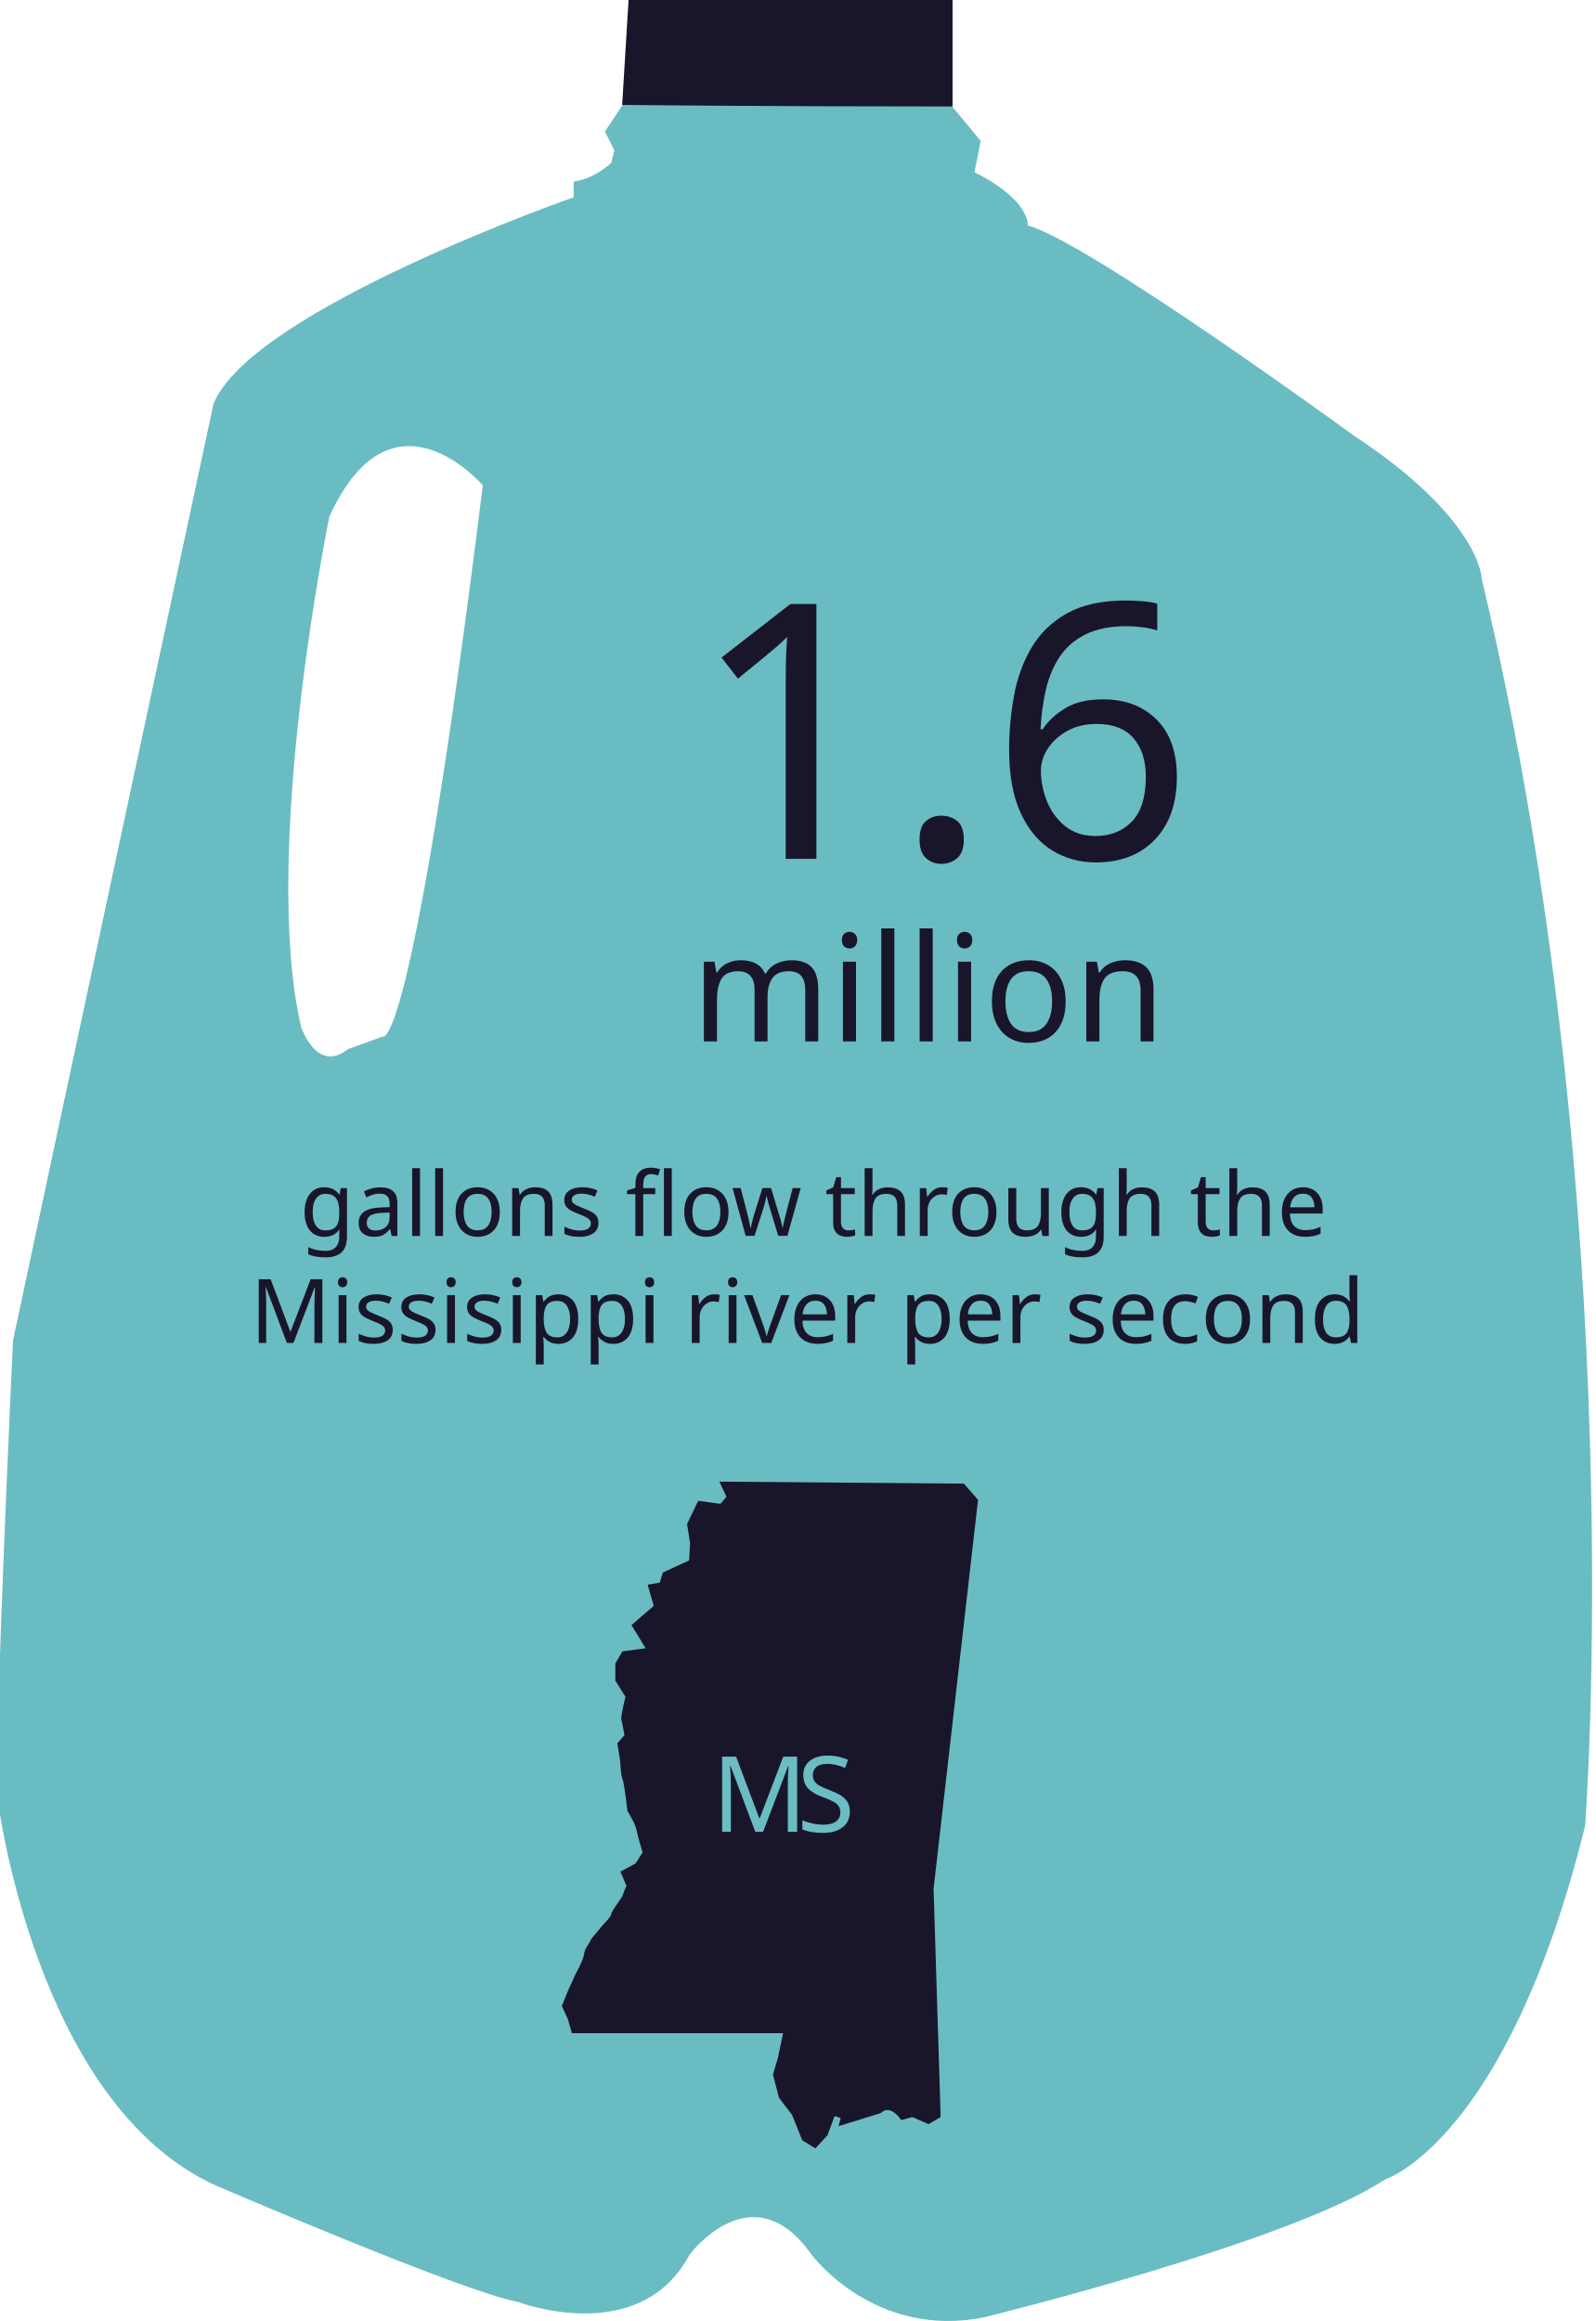
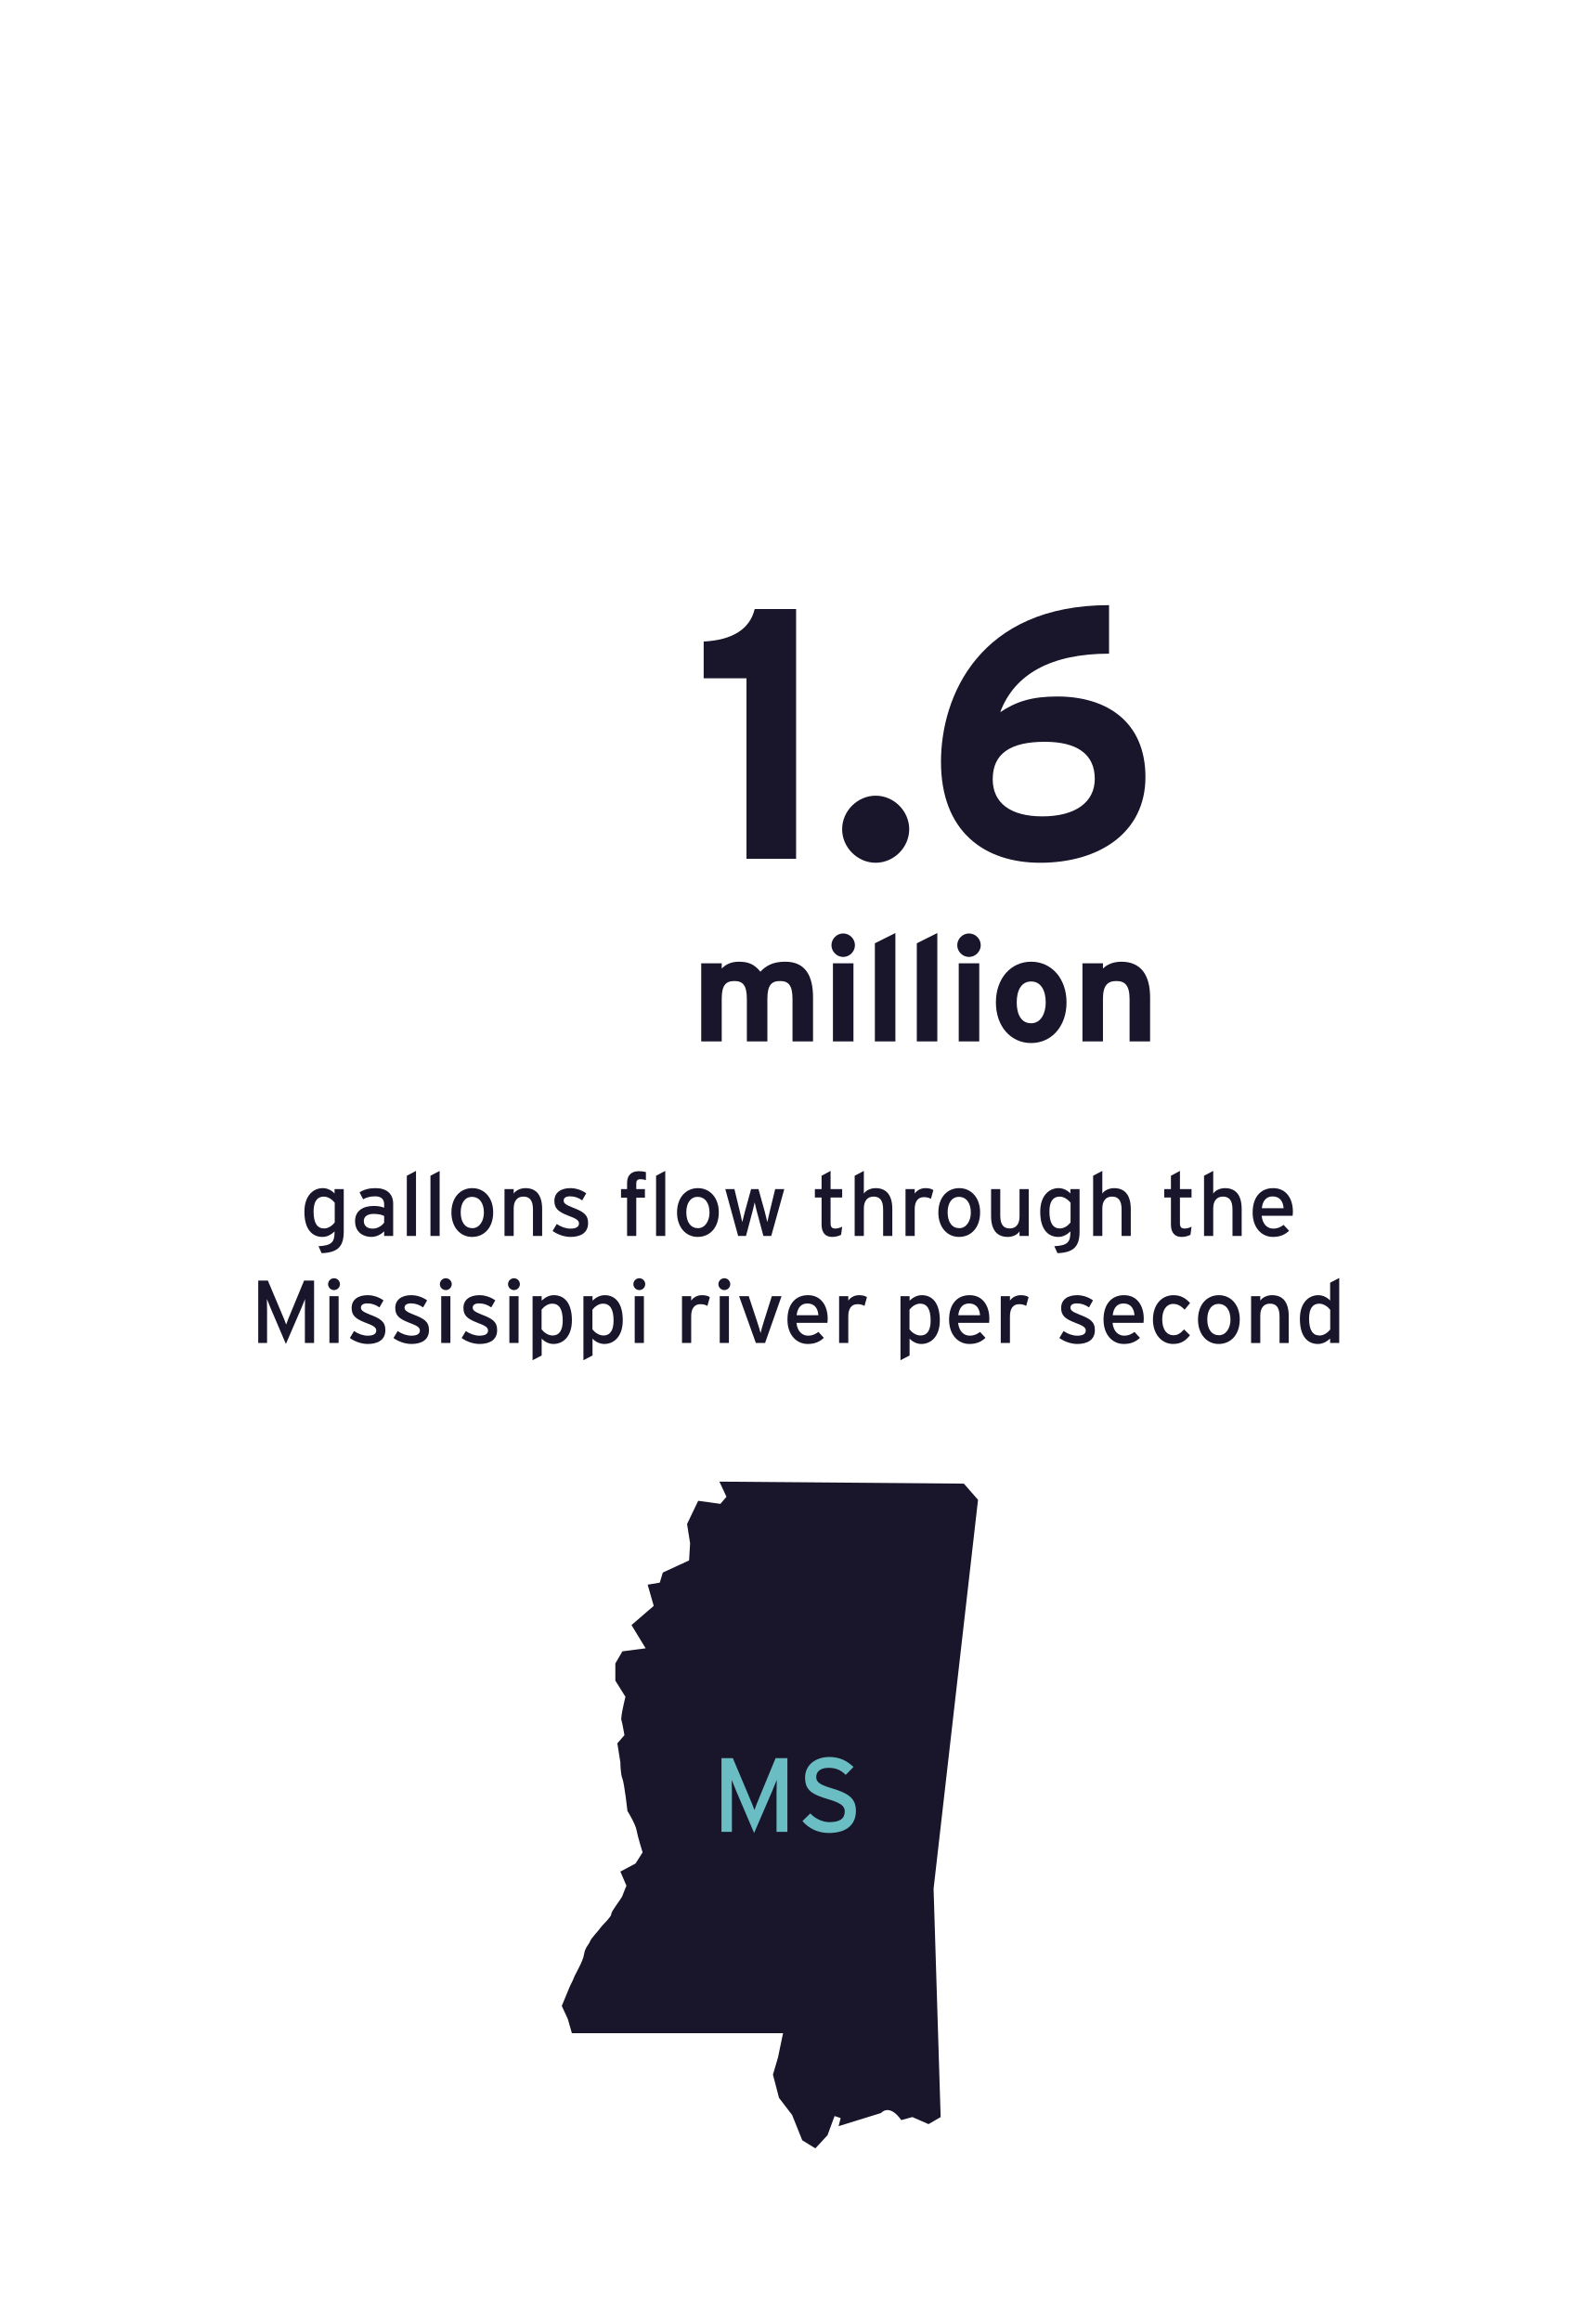
<svg xmlns="http://www.w3.org/2000/svg" version="1.1" id="Layer_1" x="0px" y="0px" width="536.378px" height="780.521px" viewBox="0 0 536.378 780.521" enable-background="new 0 0 536.378 780.521" xml:space="preserve">
-   <g>
-     <g>
-       <path fill="#6ABCC3" d="M329.794,47.392l-2.105,10.53c18.959,9.479,17.902,17.903,17.902,17.903    c20.01,5.263,109.521,70.558,109.521,70.558c43.176,28.433,43.176,48.442,43.176,48.442    c50.553,211.678,34.752,419.134,34.752,419.134c-26.328,106.364-67.396,119.005-67.396,119.005    C434.048,754.024,330.851,779.3,330.851,779.3c-36.859,7.373-57.921-21.062-57.921-21.062c-20.01-28.437-41.069,0-41.069,0    c-16.853,31.595-57.922,15.798-57.922,15.798c-17.903-3.157-101.101-38.964-101.101-38.964    c-61.081-27.386-73.72-130.586-73.72-130.586c-1.052-20.013,5.267-153.751,5.267-153.751    C9.3,427.212,71.786,135.853,71.786,135.853c12.635-31.595,121.105-69.508,121.105-69.508v-5.267    c7.373-1.051,12.637-6.318,12.637-6.318l1.055-4.212l-3.161-6.318l8.424-12.636l2.175-18.333l100.025,15.161L329.794,47.392z     M162.352,163.23c0,0-30.543-35.806-51.604,10.534c0,0-23.17,112.683-9.479,171.655c0,0,5.267,15.797,15.798,7.373l11.584-4.212    C128.651,348.581,138.13,358.056,162.352,163.23z" />
-     </g>
-     <path fill="#19152B" d="M209.215,35.279c0,0,45.303,0.528,111.105,0.528V0H211.368L209.215,35.279z" />
+   <rect x="32.689" y="381.761" fill="none" width="468" height="82" />
+   <g enable-background="new    ">
+     <path fill="#19162B" d="M251.022,288.815v-60.718h-14.399v-12.359c9.36-0.479,15.479-3.96,17.159-10.919h13.92v83.996H251.022z" />
+     <path fill="#19162B" d="M294.462,290.136c-6.12,0-11.279-5.16-11.279-11.28c0-6.119,5.159-11.279,11.279-11.279   c6.119,0,11.279,5.16,11.279,11.279C305.742,284.976,300.582,290.136,294.462,290.136z" />
+     <path fill="#19162B" d="M349.78,290.136c-18.72,0-33.358-10.439-33.358-33.959c0-22.079,12.959-52.678,56.518-52.678v16.319   c-19.439,0-31.799,6.84-36.599,19.679c5.399-3.6,10.679-5.279,19.199-5.279c16.679,0,29.639,8.52,29.639,27.119   C385.178,280.056,369.58,290.136,349.78,290.136z M351.339,249.457c-11.399,0-17.52,3.84-17.52,12.6   c0,7.8,5.76,12.479,16.68,12.479c11.16,0,17.639-4.8,17.639-12.6C368.138,253.417,361.9,249.457,351.339,249.457z" />
  </g>
-   <rect x="32.689" y="381.761" fill="none" width="468" height="82" />
-   <text transform="matrix(1 0 0 1 231.9434 288.8154)" fill="#19162B" font-family="'Interstate-Bold'" font-size="120">1.6</text>
-   <text transform="matrix(1 0 0 1 410.3403 288.8154)" font-family="'Interstate-Bold'" font-size="70"> </text>
-   <text transform="matrix(1 0 0 1 232.4434 350.21)" fill="#19162B" font-family="'Interstate-Bold'" font-size="50">million</text>
-   <path fill="#19162B" d="M316.314,711.947l-2.379-76.781l14.949-130.799l-4.758-5.438l-82.216-0.68l2.378,5.096l-2.038,2.379  l-7.474-1.021l-3.738,7.812l1.019,6.456l-0.339,5.775l-8.833,4.077l-1.019,3.396l-4.077,0.682l2.038,7.134l-7.475,6.456l4.757,7.812  l-7.814,1.021l-2.377,4.076v5.772l3.396,5.438c0,0-1.697,6.793-1.358,7.812c0.339,1.021,1.019,5.101,1.019,5.101l-2.379,2.718  l1.019,6.454c0,0,0,3.737,0.68,5.437c0.68,1.699,1.699,10.871,1.699,10.871s2.718,4.417,3.058,6.456  c0.339,2.038,2.038,7.475,2.038,7.475l-2.379,3.737l-5.096,2.716l2.038,4.758c0,0-1.019,2.38-1.358,3.397  c-0.339,1.02-3.737,5.096-3.737,6.114c0,1.02-3.058,3.735-3.736,4.757c-0.68,1.021-3.059,3.396-3.398,4.416  c-0.339,1.021-1.699,2.039-2.038,4.417c-0.341,2.379-3.059,6.795-3.398,7.812c-0.339,1.021-1.019,2.038-1.699,3.736  c-0.678,1.699-2.377,5.775-2.377,5.775l2.038,4.418l1.358,4.756h71.006l-1.699,8.152l-1.697,5.773l2.039,7.814l4.415,5.773  l3.398,8.493l4.415,2.719l4.078-4.417l2.378-6.454l2.038,0.68l-0.68,2.719l14.27-4.417c0,0,2.718-3.396,6.795,2.379l3.736-1.02  l5.438,2.379L316.314,711.947z" />
-   <text transform="matrix(1 0 0 1 239.3906 616.0195)" fill="#6BBDC4" font-family="'Interstate-Regular'" font-size="35.404">M</text>
-   <text transform="matrix(1 0 0 1 267.9966 616.0195)" fill="#6BBDC4" font-family="'Interstate-Regular'" font-size="35.404">S</text>
+   <g enable-background="new    ">
+     <path fill="#19162B" d="M266.496,350.21v-14.201c0-4.7-1.35-6.1-4.2-6.1c-2.851,0-4.25,1.399-4.25,5.95v14.351h-6.9v-14.201   c0-4.7-1.35-6.1-4.2-6.1s-4.25,1.399-4.25,5.95v14.351h-6.9v-26.252h6.9v1.75c1.2-1.25,3-2.3,5.75-2.3c3.35,0,5.3,0.95,7.25,3.351   c1.8-1.851,4-3.351,8.351-3.351c6.7,0,9.351,4.601,9.351,12.001v14.801H266.496z" />
+     <path fill="#19162B" d="M283.543,321.809c-2.149,0-3.95-1.801-3.95-3.95c0-2.15,1.801-3.95,3.95-3.95c2.15,0,3.95,1.8,3.95,3.95   C287.494,320.008,285.694,321.809,283.543,321.809z M280.093,350.21v-26.252h6.9v26.252H280.093z" />
+     <path fill="#19162B" d="M294.193,350.21v-33.002l6.9-3.45v36.452H294.193z" />
+     <path fill="#19162B" d="M308.292,350.21v-33.002l6.9-3.45v36.452H308.292z" />
+     <path fill="#19162B" d="M325.843,321.809c-2.15,0-3.95-1.801-3.95-3.95c0-2.15,1.8-3.95,3.95-3.95s3.95,1.8,3.95,3.95   C329.793,320.008,327.994,321.809,325.843,321.809z M322.393,350.21v-26.252h6.9v26.252H322.393z" />
+     <path fill="#19162B" d="M346.744,350.76c-6.851,0-11.852-5.601-11.852-13.65c0-8.051,5.001-13.701,11.852-13.701   c6.85,0,11.9,5.65,11.9,13.701C358.644,345.159,353.593,350.76,346.744,350.76z M346.744,330.059c-3.301,0-4.851,3-4.851,7.051   c0,4.05,1.55,7,4.851,7c3.3,0,4.9-3.35,4.9-7C351.644,333.109,350.043,330.059,346.744,330.059z" />
+     <path fill="#19162B" d="M379.843,350.21v-14.201c0-4.7-1.6-6.1-4.449-6.1c-2.851,0-4.501,1.399-4.501,5.95v14.351h-6.9v-26.252h6.9   v1.75c1.2-1.25,3.4-2.3,6.15-2.3c6.7,0,9.7,4.601,9.7,12.001v14.801H379.843z" />
+   </g>
+   <path fill="#19162B" d="M316.314,711.947l-2.379-76.781l14.949-130.799l-4.758-5.438l-82.216-0.68l2.378,5.096l-2.038,2.379  l-7.474-1.021l-3.738,7.812l1.019,6.456l-0.339,5.775l-8.833,4.077l-1.019,3.396l-4.077,0.683l2.038,7.134l-7.475,6.456l4.757,7.812  l-7.814,1.021l-2.377,4.076v5.771l3.396,5.438c0,0-1.697,6.793-1.358,7.812c0.339,1.021,1.019,5.102,1.019,5.102l-2.379,2.718  l1.019,6.454c0,0,0,3.736,0.68,5.437c0.68,1.699,1.699,10.871,1.699,10.871s2.718,4.417,3.058,6.456  c0.339,2.038,2.038,7.475,2.038,7.475l-2.379,3.737l-5.096,2.716l2.038,4.758c0,0-1.019,2.381-1.358,3.397  c-0.339,1.02-3.737,5.096-3.737,6.114c0,1.02-3.058,3.734-3.736,4.757c-0.68,1.021-3.059,3.396-3.398,4.416  c-0.339,1.021-1.699,2.039-2.038,4.417c-0.341,2.379-3.059,6.795-3.398,7.812c-0.339,1.021-1.019,2.038-1.699,3.736  c-0.678,1.699-2.377,5.775-2.377,5.775l2.038,4.418l1.358,4.756h71.006l-1.699,8.151l-1.697,5.773l2.039,7.814l4.415,5.772  l3.398,8.493l4.415,2.719l4.078-4.417l2.378-6.454l2.038,0.681l-0.68,2.719l14.27-4.417c0,0,2.718-3.396,6.795,2.379l3.736-1.02  l5.438,2.379L316.314,711.947z" />
+   <g enable-background="new    ">
+     <path fill="#6BBDC4" d="M261.126,616.02v-13.098c0-1.487,0.036-3.646,0.071-4.354c-0.283,0.708-0.991,2.478-1.593,3.894   l-6.019,13.948l-5.947-13.948c-0.602-1.416-1.31-3.186-1.593-3.894c0.035,0.708,0.071,2.867,0.071,4.354v13.098h-3.504v-24.78   h3.823l5.558,13.204c0.602,1.416,1.381,3.222,1.699,4.248c0.354-1.026,1.062-2.797,1.664-4.248l5.451-13.204h3.965v24.78H261.126z" />
+   </g>
+   <g enable-background="new    ">
+     <path fill="#6BBDC4" d="M278.652,616.409c-3.61,0-6.726-1.558-8.814-4.001l2.655-2.584c1.663,1.806,4.106,2.938,6.442,2.938   c3.47,0,5.133-1.204,5.133-3.61c0-1.912-1.451-2.868-5.593-4.107c-5.239-1.557-7.753-2.867-7.753-7.292   c0-4.283,3.611-6.903,8.178-6.903c3.363,0,5.912,1.239,8.106,3.363l-2.619,2.655c-1.558-1.593-3.328-2.372-5.771-2.372   c-2.902,0-4.142,1.416-4.142,3.08c0,1.734,1.133,2.584,5.416,3.858c4.886,1.487,7.93,3.044,7.93,7.47   C287.821,613.364,284.989,616.409,278.652,616.409z" />
+   </g>
  <rect x="46.689" y="393.761" fill="none" width="445" height="70" />
-   <text transform="matrix(1 0 0 1 100.771 415.6299)" fill="#19162B" font-family="'Interstate-Regular'" font-size="30">gallons flow through the </text>
-   <text transform="matrix(1 0 0 1 84.1069 451.6299)" fill="#19162B" font-family="'Interstate-Regular'" font-size="30">Missisippi river per second </text>
+   <g enable-background="new    ">
+     <path fill="#19162B" d="M108.151,421.42l-1.05-2.34c4.44-0.21,5.4-1.41,5.4-4.68v-0.271c-1.14,1.05-2.43,1.83-4.08,1.83   c-3.36,0-6.06-2.46-6.06-8.46c0-5.399,2.97-7.949,6.21-7.949c1.59,0,3.09,0.84,3.93,1.8v-1.47h3.09v14.249   C115.59,418.93,113.851,421.239,108.151,421.42z M112.561,404.471c-0.69-0.931-2.13-2.07-3.69-2.07c-2.22,0-3.42,1.68-3.42,5.01   c0,3.96,1.26,5.7,3.54,5.7c1.47,0,2.76-0.99,3.57-2.011V404.471z" />
+     <path fill="#19162B" d="M129.18,415.63v-1.56c-1.08,1.079-2.61,1.89-4.32,1.89c-2.55,0-5.46-1.44-5.46-5.31   c0-3.51,2.7-5.101,6.27-5.101c1.47,0,2.64,0.211,3.51,0.601v-1.17c0-1.71-1.05-2.67-2.97-2.67c-1.62,0-2.88,0.3-4.11,0.99   l-1.2-2.34c1.5-0.931,3.18-1.41,5.4-1.41c3.51,0,5.91,1.71,5.91,5.279v10.8H129.18z M129.18,408.91c-0.84-0.42-1.92-0.69-3.6-0.69   c-1.979,0-3.24,0.9-3.24,2.341c0,1.56,0.99,2.609,3.03,2.609c1.65,0,3.09-1.02,3.81-2.01V408.91z" />
+     <path fill="#19162B" d="M136.8,415.63v-20.249l3.09-1.62v21.869H136.8z" />
+     <path fill="#19162B" d="M144.75,415.63v-20.249l3.09-1.62v21.869H144.75z" />
+     <path fill="#19162B" d="M158.73,415.96c-3.959,0-6.93-3.27-6.93-8.189c0-5.16,3.06-8.22,7.02-8.22c4.02,0,7.02,3.21,7.02,8.13   C165.84,412.9,162.78,415.96,158.73,415.96z M158.7,402.49c-2.34,0-3.78,2.07-3.78,5.19c0,3.449,1.59,5.339,3.93,5.339   s3.87-2.369,3.87-5.249C162.72,404.561,161.19,402.49,158.7,402.49z" />
+     <path fill="#19162B" d="M179.22,415.63v-8.909c0-3.181-1.2-4.32-3.24-4.32c-2.07,0-3.24,1.47-3.24,4.02v9.21h-3.09v-15.749h3.09   v1.5c0.78-1.141,2.34-1.83,3.96-1.83c3.66,0,5.61,2.399,5.61,7.05v9.029H179.22z" />
+     <path fill="#19162B" d="M191.85,415.96c-2.13,0-4.44-0.84-6.03-2.01l1.41-2.34c1.47,1.02,3.12,1.56,4.59,1.56   c1.95,0,2.88-0.63,2.88-1.74c0-1.199-1.38-1.77-3.66-2.64c-3.39-1.32-4.62-2.46-4.62-4.949c0-2.82,2.22-4.29,5.37-4.29   c1.98,0,3.93,0.72,5.34,1.739l-1.35,2.37c-1.29-0.899-2.58-1.35-4.08-1.35c-1.5,0-2.16,0.6-2.16,1.439c0,0.78,0.54,1.351,2.91,2.28   c3.51,1.35,5.31,2.31,5.31,5.279C197.759,414.79,194.939,415.96,191.85,415.96z" />
+     <path fill="#19162B" d="M215.399,396.551c-1.02,0-1.44,0.39-1.44,1.53v1.8h2.91v2.88h-2.91v12.869h-3.09v-12.869h-2.04v-2.88h2.04   v-2.07c0-2.88,1.77-3.96,3.99-3.96c0.81,0,1.68,0.12,2.34,0.3v2.7C216.479,396.641,215.939,396.551,215.399,396.551z    M220.619,415.63v-20.249l3.09-1.62v21.869H220.619z" />
+     <path fill="#19162B" d="M234.599,415.96c-3.959,0-6.93-3.27-6.93-8.189c0-5.16,3.06-8.22,7.02-8.22c4.02,0,7.02,3.21,7.02,8.13   C241.708,412.9,238.648,415.96,234.599,415.96z M234.569,402.49c-2.34,0-3.78,2.07-3.78,5.19c0,3.449,1.59,5.339,3.93,5.339   s3.87-2.369,3.87-5.249C238.589,404.561,237.059,402.49,234.569,402.49z" />
+     <path fill="#19162B" d="M259.349,415.63h-2.64l-2.13-7.949c-0.33-1.2-0.66-2.61-0.81-3.36c-0.15,0.75-0.48,2.19-0.81,3.39   l-2.1,7.92h-2.64l-4.32-15.749h3.06l1.86,7.649c0.3,1.2,0.63,2.7,0.78,3.45c0.18-0.78,0.54-2.221,0.87-3.45l2.1-7.649h2.49   l2.13,7.68c0.33,1.229,0.66,2.64,0.84,3.42c0.18-0.78,0.48-2.25,0.78-3.45l1.86-7.649h3.06L259.349,415.63z" />
+     <path fill="#19162B" d="M282.838,415.24c-0.75,0.42-1.8,0.72-3.03,0.72c-2.189,0-3.539-1.35-3.539-4.17v-9.09h-2.25v-2.819h2.25   v-4.5l3.029-1.62v6.12h3.9v2.819h-3.9v8.55c0,1.47,0.48,1.89,1.62,1.89c0.81,0,1.71-0.3,2.28-0.63L282.838,415.24z" />
+     <path fill="#19162B" d="M296.968,415.63v-8.909c0-3.181-1.2-4.32-3.24-4.32c-2.07,0-3.24,1.47-3.24,4.02v9.21h-3.09v-20.249   l3.09-1.62v7.62c0.781-1.141,2.34-1.83,3.961-1.83c3.659,0,5.609,2.399,5.609,7.05v9.029H296.968z" />
+     <path fill="#19162B" d="M313.048,403.15c-0.66-0.36-1.35-0.57-2.37-0.57c-1.95,0-3.09,1.38-3.09,4.05v9h-3.09v-15.749h3.09v1.5   c0.72-1.051,2.04-1.83,3.601-1.83c1.26,0,2.039,0.239,2.67,0.66L313.048,403.15z" />
+     <path fill="#19162B" d="M322.468,415.96c-3.959,0-6.93-3.27-6.93-8.189c0-5.16,3.061-8.22,7.02-8.22c4.02,0,7.02,3.21,7.02,8.13   C329.578,412.9,326.518,415.96,322.468,415.96z M322.439,402.49c-2.34,0-3.78,2.07-3.78,5.19c0,3.449,1.59,5.339,3.93,5.339   s3.87-2.369,3.87-5.249C326.458,404.561,324.928,402.49,322.439,402.49z" />
+     <path fill="#19162B" d="M342.837,415.63v-1.5c-0.779,1.14-2.34,1.83-3.959,1.83c-3.66,0-5.61-2.4-5.61-7.05v-9.029h3.091v8.909   c0,3.18,1.199,4.32,3.239,4.32c2.069,0,3.239-1.471,3.239-4.021v-9.209h3.09v15.749H342.837z" />
+     <path fill="#19162B" d="M355.588,421.42l-1.05-2.34c4.439-0.21,5.399-1.41,5.399-4.68v-0.271c-1.14,1.05-2.43,1.83-4.079,1.83   c-3.36,0-6.061-2.46-6.061-8.46c0-5.399,2.97-7.949,6.21-7.949c1.59,0,3.09,0.84,3.93,1.8v-1.47h3.09v14.249   C363.028,418.93,361.289,421.239,355.588,421.42z M359.998,404.471c-0.689-0.931-2.129-2.07-3.689-2.07   c-2.22,0-3.42,1.68-3.42,5.01c0,3.96,1.26,5.7,3.54,5.7c1.47,0,2.76-0.99,3.569-2.011V404.471z" />
+     <path fill="#19162B" d="M377.158,415.63v-8.909c0-3.181-1.2-4.32-3.24-4.32c-2.07,0-3.24,1.47-3.24,4.02v9.21h-3.09v-20.249   l3.09-1.62v7.62c0.781-1.141,2.34-1.83,3.961-1.83c3.659,0,5.609,2.399,5.609,7.05v9.029H377.158z" />
+     <path fill="#19162B" d="M400.317,415.24c-0.75,0.42-1.8,0.72-3.03,0.72c-2.189,0-3.539-1.35-3.539-4.17v-9.09h-2.25v-2.819h2.25   v-4.5l3.029-1.62v6.12h3.9v2.819h-3.9v8.55c0,1.47,0.48,1.89,1.62,1.89c0.81,0,1.71-0.3,2.28-0.63L400.317,415.24z" />
+     <path fill="#19162B" d="M414.447,415.63v-8.909c0-3.181-1.199-4.32-3.239-4.32c-2.07,0-3.24,1.47-3.24,4.02v9.21h-3.09v-20.249   l3.09-1.62v7.62c0.78-1.141,2.34-1.83,3.96-1.83c3.66,0,5.609,2.399,5.609,7.05v9.029H414.447z" />
+     <path fill="#19162B" d="M434.667,408.851h-10.41c0.33,3.029,2.04,4.319,3.96,4.319c1.32,0,2.37-0.479,3.42-1.26l1.83,1.979   c-1.38,1.32-3.03,2.07-5.43,2.07c-3.69,0-6.81-2.97-6.81-8.189c0-5.34,2.819-8.22,6.899-8.22c4.47,0,6.63,3.63,6.63,7.89   C434.756,408.01,434.696,408.521,434.667,408.851z M427.917,402.341c-2.07,0-3.33,1.439-3.6,3.959h7.319   C431.486,404.141,430.466,402.341,427.917,402.341z" />
+   </g>
+   <g enable-background="new    ">
+     <path fill="#19162B" d="M102.526,451.63v-11.1c0-1.26,0.03-3.09,0.06-3.689c-0.24,0.6-0.84,2.1-1.35,3.3l-5.1,11.819l-5.04-11.819   c-0.51-1.2-1.11-2.7-1.35-3.3c0.03,0.6,0.06,2.43,0.06,3.689v11.1h-2.97v-20.999h3.24l4.71,11.189c0.51,1.2,1.17,2.729,1.44,3.6   c0.3-0.87,0.9-2.37,1.41-3.6l4.62-11.189h3.36v20.999H102.526z" />
+     <path fill="#19162B" d="M112.336,433.841c-1.11,0-2.01-0.9-2.01-1.98c0-1.109,0.9-2.01,2.01-2.01c1.08,0,1.98,0.9,1.98,2.01   C114.316,432.94,113.417,433.841,112.336,433.841z M110.776,451.63v-15.749h3.09v15.749H110.776z" />
+     <path fill="#19162B" d="M123.677,451.96c-2.13,0-4.44-0.84-6.03-2.01l1.41-2.34c1.47,1.02,3.12,1.56,4.59,1.56   c1.95,0,2.88-0.63,2.88-1.74c0-1.199-1.38-1.77-3.66-2.64c-3.39-1.32-4.62-2.46-4.62-4.949c0-2.82,2.22-4.29,5.37-4.29   c1.98,0,3.93,0.72,5.34,1.739l-1.35,2.37c-1.29-0.899-2.58-1.35-4.08-1.35c-1.5,0-2.16,0.6-2.16,1.439c0,0.78,0.54,1.351,2.91,2.28   c3.51,1.35,5.31,2.31,5.31,5.279C129.586,450.79,126.767,451.96,123.677,451.96z" />
+     <path fill="#19162B" d="M138.347,451.96c-2.13,0-4.44-0.84-6.03-2.01l1.41-2.34c1.47,1.02,3.12,1.56,4.59,1.56   c1.95,0,2.88-0.63,2.88-1.74c0-1.199-1.38-1.77-3.66-2.64c-3.39-1.32-4.62-2.46-4.62-4.949c0-2.82,2.22-4.29,5.37-4.29   c1.98,0,3.93,0.72,5.34,1.739l-1.35,2.37c-1.29-0.899-2.58-1.35-4.08-1.35c-1.5,0-2.16,0.6-2.16,1.439c0,0.78,0.54,1.351,2.91,2.28   c3.51,1.35,5.31,2.31,5.31,5.279C144.256,450.79,141.437,451.96,138.347,451.96z" />
+     <path fill="#19162B" d="M149.926,433.841c-1.11,0-2.01-0.9-2.01-1.98c0-1.109,0.9-2.01,2.01-2.01c1.08,0,1.98,0.9,1.98,2.01   C151.906,432.94,151.006,433.841,149.926,433.841z M148.366,451.63v-15.749h3.09v15.749H148.366z" />
+     <path fill="#19162B" d="M161.267,451.96c-2.13,0-4.44-0.84-6.03-2.01l1.41-2.34c1.47,1.02,3.12,1.56,4.59,1.56   c1.95,0,2.88-0.63,2.88-1.74c0-1.199-1.38-1.77-3.66-2.64c-3.39-1.32-4.62-2.46-4.62-4.949c0-2.82,2.22-4.29,5.37-4.29   c1.98,0,3.93,0.72,5.34,1.739l-1.35,2.37c-1.29-0.899-2.58-1.35-4.08-1.35c-1.5,0-2.16,0.6-2.16,1.439c0,0.78,0.54,1.351,2.91,2.28   c3.51,1.35,5.31,2.31,5.31,5.279C167.176,450.79,164.356,451.96,161.267,451.96z" />
+     <path fill="#19162B" d="M172.846,433.841c-1.11,0-2.01-0.9-2.01-1.98c0-1.109,0.9-2.01,2.01-2.01c1.08,0,1.98,0.9,1.98,2.01   C174.826,432.94,173.926,433.841,172.846,433.841z M171.286,451.63v-15.749h3.09v15.749H171.286z" />
+     <path fill="#19162B" d="M186.106,451.96c-1.59,0-3.09-0.84-3.96-1.8v5.67l-3.06,1.59v-21.539h3.06v1.5   c1.14-1.051,2.46-1.83,4.11-1.83c3.39,0,6.06,2.46,6.06,8.459C192.315,449.41,189.375,451.96,186.106,451.96z M185.686,438.4   c-1.47,0-2.76,0.99-3.57,2.01v6.63c0.69,0.93,2.13,2.07,3.69,2.07c2.22,0,3.42-1.681,3.42-5.01   C189.226,440.141,187.966,438.4,185.686,438.4z" />
+     <path fill="#19162B" d="M203.206,451.96c-1.59,0-3.09-0.84-3.96-1.8v5.67l-3.06,1.59v-21.539h3.06v1.5   c1.14-1.051,2.46-1.83,4.11-1.83c3.39,0,6.06,2.46,6.06,8.459C209.416,449.41,206.476,451.96,203.206,451.96z M202.786,438.4   c-1.47,0-2.76,0.99-3.57,2.01v6.63c0.69,0.93,2.13,2.07,3.69,2.07c2.22,0,3.42-1.681,3.42-5.01   C206.326,440.141,205.066,438.4,202.786,438.4z" />
+     <path fill="#19162B" d="M214.996,433.841c-1.11,0-2.01-0.9-2.01-1.98c0-1.109,0.9-2.01,2.01-2.01c1.08,0,1.98,0.9,1.98,2.01   C216.976,432.94,216.076,433.841,214.996,433.841z M213.436,451.63v-15.749h3.09v15.749H213.436z" />
+     <path fill="#19162B" d="M237.885,439.15c-0.66-0.36-1.35-0.57-2.37-0.57c-1.95,0-3.09,1.38-3.09,4.05v9h-3.09v-15.749h3.09v1.5   c0.72-1.051,2.04-1.83,3.6-1.83c1.26,0,2.04,0.239,2.67,0.66L237.885,439.15z" />
+     <path fill="#19162B" d="M243.585,433.841c-1.11,0-2.01-0.9-2.01-1.98c0-1.109,0.9-2.01,2.01-2.01c1.08,0,1.98,0.9,1.98,2.01   C245.565,432.94,244.666,433.841,243.585,433.841z M242.025,451.63v-15.749h3.09v15.749H242.025z" />
+     <path fill="#19162B" d="M257.265,451.63h-3.09l-5.64-15.749h3.24l2.82,8.55c0.51,1.529,0.96,2.999,1.17,3.869   c0.18-0.87,0.6-2.34,1.08-3.869l2.7-8.55h3.27L257.265,451.63z" />
+     <path fill="#19162B" d="M278.235,444.851h-10.409c0.33,3.029,2.039,4.319,3.959,4.319c1.32,0,2.371-0.479,3.42-1.26l1.83,1.979   c-1.379,1.32-3.029,2.07-5.43,2.07c-3.689,0-6.81-2.97-6.81-8.189c0-5.34,2.82-8.22,6.899-8.22c4.471,0,6.631,3.63,6.631,7.89   C278.326,444.01,278.265,444.521,278.235,444.851z M271.486,438.341c-2.07,0-3.331,1.439-3.601,3.959h7.319   C275.055,440.141,274.035,438.341,271.486,438.341z" />
+     <path fill="#19162B" d="M290.714,439.15c-0.66-0.36-1.35-0.57-2.369-0.57c-1.95,0-3.09,1.38-3.09,4.05v9h-3.09v-15.749h3.09v1.5   c0.72-1.051,2.039-1.83,3.6-1.83c1.26,0,2.04,0.239,2.67,0.66L290.714,439.15z" />
+     <path fill="#19162B" d="M309.825,451.96c-1.591,0-3.09-0.84-3.96-1.8v5.67l-3.061,1.59v-21.539h3.061v1.5   c1.14-1.051,2.46-1.83,4.109-1.83c3.391,0,6.061,2.46,6.061,8.459C316.035,449.41,313.094,451.96,309.825,451.96z M309.405,438.4   c-1.47,0-2.761,0.99-3.57,2.01v6.63c0.69,0.93,2.13,2.07,3.69,2.07c2.22,0,3.42-1.681,3.42-5.01   C312.945,440.141,311.685,438.4,309.405,438.4z" />
+     <path fill="#19162B" d="M332.593,444.851h-10.409c0.33,3.029,2.04,4.319,3.96,4.319c1.32,0,2.37-0.479,3.42-1.26l1.83,1.979   c-1.38,1.32-3.029,2.07-5.43,2.07c-3.689,0-6.811-2.97-6.811-8.189c0-5.34,2.82-8.22,6.9-8.22c4.47,0,6.63,3.63,6.63,7.89   C332.684,444.01,332.625,444.521,332.593,444.851z M325.844,438.341c-2.069,0-3.33,1.439-3.601,3.959h7.32   C329.414,440.141,328.394,438.341,325.844,438.341z" />
+     <path fill="#19162B" d="M345.074,439.15c-0.66-0.36-1.35-0.57-2.37-0.57c-1.95,0-3.09,1.38-3.09,4.05v9h-3.09v-15.749h3.09v1.5   c0.72-1.051,2.04-1.83,3.601-1.83c1.26,0,2.039,0.239,2.67,0.66L345.074,439.15z" />
+     <path fill="#19162B" d="M362.263,451.96c-2.129,0-4.439-0.84-6.029-2.01l1.41-2.34c1.47,1.02,3.119,1.56,4.59,1.56   c1.949,0,2.879-0.63,2.879-1.74c0-1.199-1.379-1.77-3.659-2.64c-3.39-1.32-4.62-2.46-4.62-4.949c0-2.82,2.221-4.29,5.37-4.29   c1.979,0,3.93,0.72,5.34,1.739l-1.351,2.37c-1.289-0.899-2.58-1.35-4.08-1.35c-1.499,0-2.159,0.6-2.159,1.439   c0,0.78,0.54,1.351,2.909,2.28c3.511,1.35,5.311,2.31,5.311,5.279C368.173,450.79,365.353,451.96,362.263,451.96z" />
+     <path fill="#19162B" d="M384.523,444.851h-10.409c0.329,3.029,2.04,4.319,3.96,4.319c1.319,0,2.369-0.479,3.42-1.26l1.83,1.979   c-1.381,1.32-3.03,2.07-5.43,2.07c-3.69,0-6.811-2.97-6.811-8.189c0-5.34,2.82-8.22,6.9-8.22c4.469,0,6.629,3.63,6.629,7.89   C384.613,444.01,384.553,444.521,384.523,444.851z M377.773,438.341c-2.069,0-3.33,1.439-3.6,3.959h7.32   C381.343,440.141,380.324,438.341,377.773,438.341z" />
+     <path fill="#19162B" d="M398.353,440.41c-1.29-1.319-2.43-1.92-3.84-1.92c-2.25,0-3.69,2.01-3.69,5.22c0,3.09,1.32,5.31,3.78,5.31   c1.47,0,2.34-0.659,3.57-1.949l1.979,1.949c-1.23,1.561-2.79,2.94-5.64,2.94c-3.84,0-6.811-3.24-6.811-8.16   c0-5.22,3.061-8.249,6.9-8.249c2.31,0,4.109,0.93,5.58,2.67L398.353,440.41z" />
+     <path fill="#19162B" d="M409.783,451.96c-3.96,0-6.93-3.27-6.93-8.189c0-5.16,3.06-8.22,7.02-8.22c4.02,0,7.02,3.21,7.02,8.13   C416.892,448.9,413.833,451.96,409.783,451.96z M409.752,438.49c-2.34,0-3.78,2.07-3.78,5.19c0,3.449,1.59,5.339,3.931,5.339   c2.34,0,3.869-2.369,3.869-5.249C413.772,440.561,412.243,438.49,409.752,438.49z" />
+     <path fill="#19162B" d="M430.272,451.63v-8.909c0-3.181-1.2-4.32-3.24-4.32c-2.069,0-3.239,1.47-3.239,4.02v9.21h-3.09v-15.749   h3.09v1.5c0.779-1.141,2.34-1.83,3.96-1.83c3.659,0,5.609,2.399,5.609,7.05v9.029H430.272z" />
+     <path fill="#19162B" d="M447.283,451.63v-1.5c-1.141,1.05-2.46,1.83-4.11,1.83c-3.39,0-6.06-2.46-6.06-8.46   c0-5.399,2.94-7.949,6.21-7.949c1.59,0,3.09,0.84,3.96,1.8v-6l3.06-1.59v21.869H447.283z M447.312,440.471   c-0.689-0.931-2.13-2.07-3.689-2.07c-2.22,0-3.42,1.68-3.42,5.01c0,3.96,1.26,5.7,3.54,5.7c1.47,0,2.76-0.99,3.569-2.011V440.471z" />
+   </g>
</svg>
